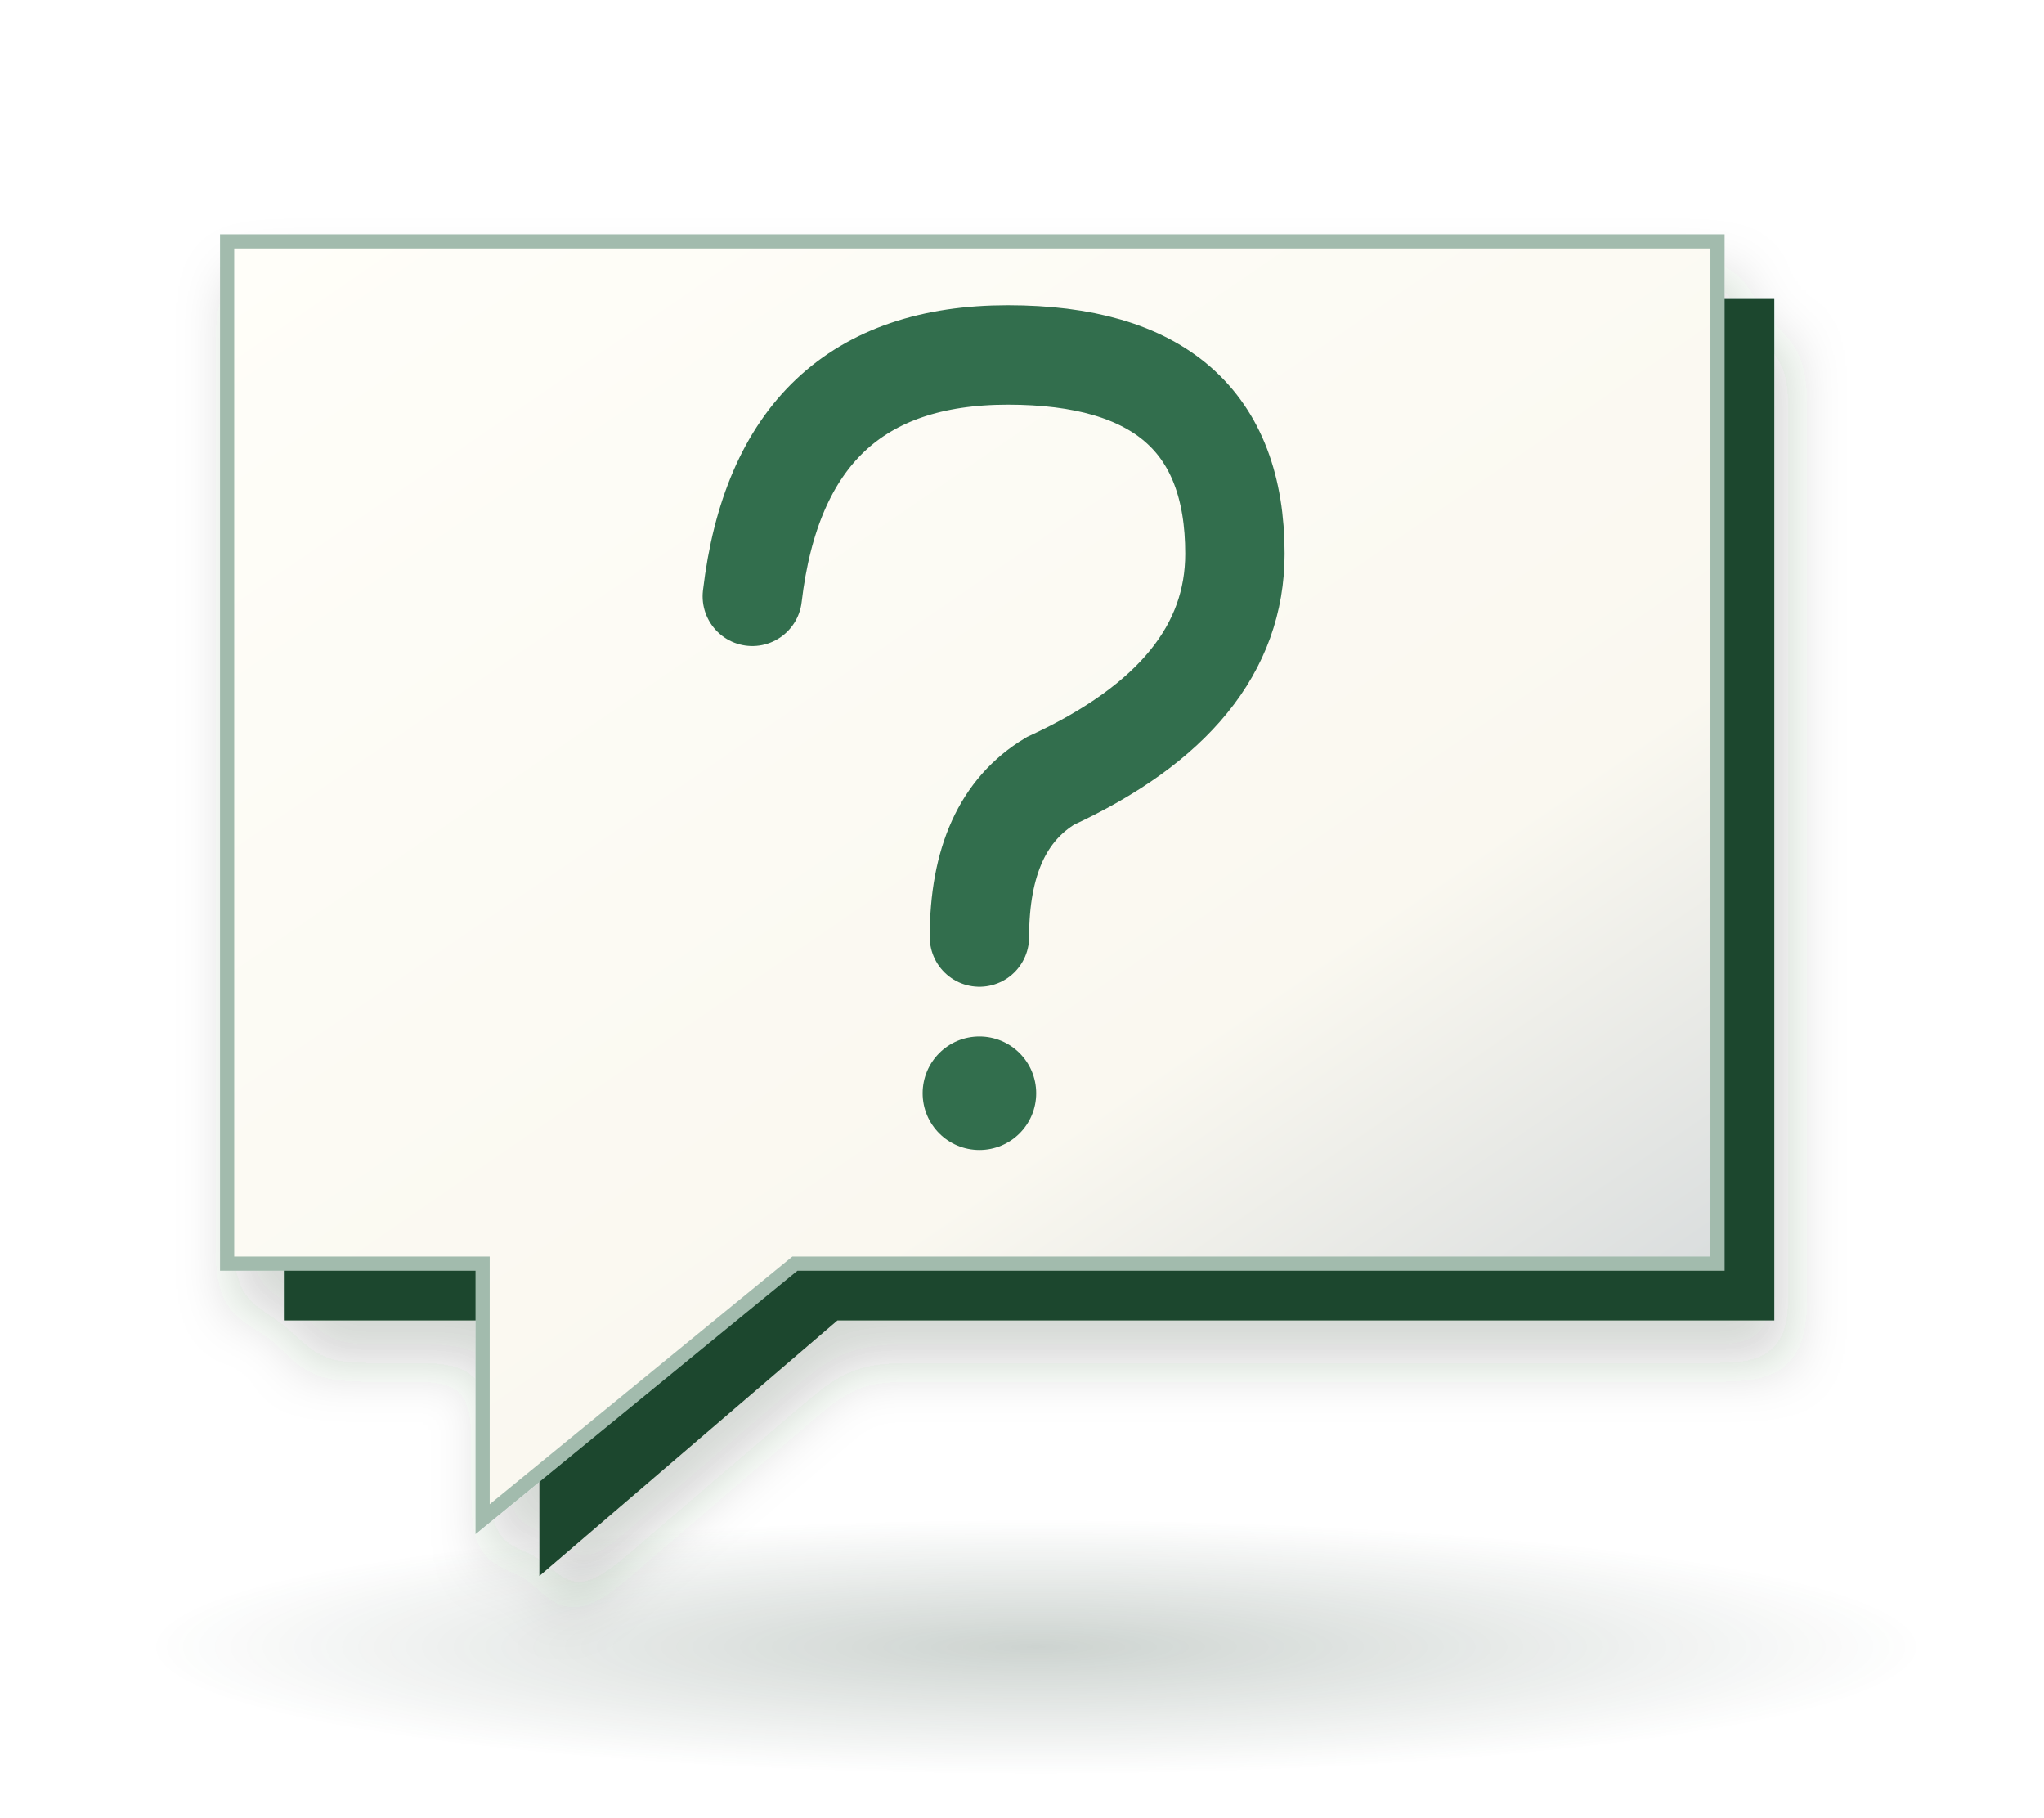
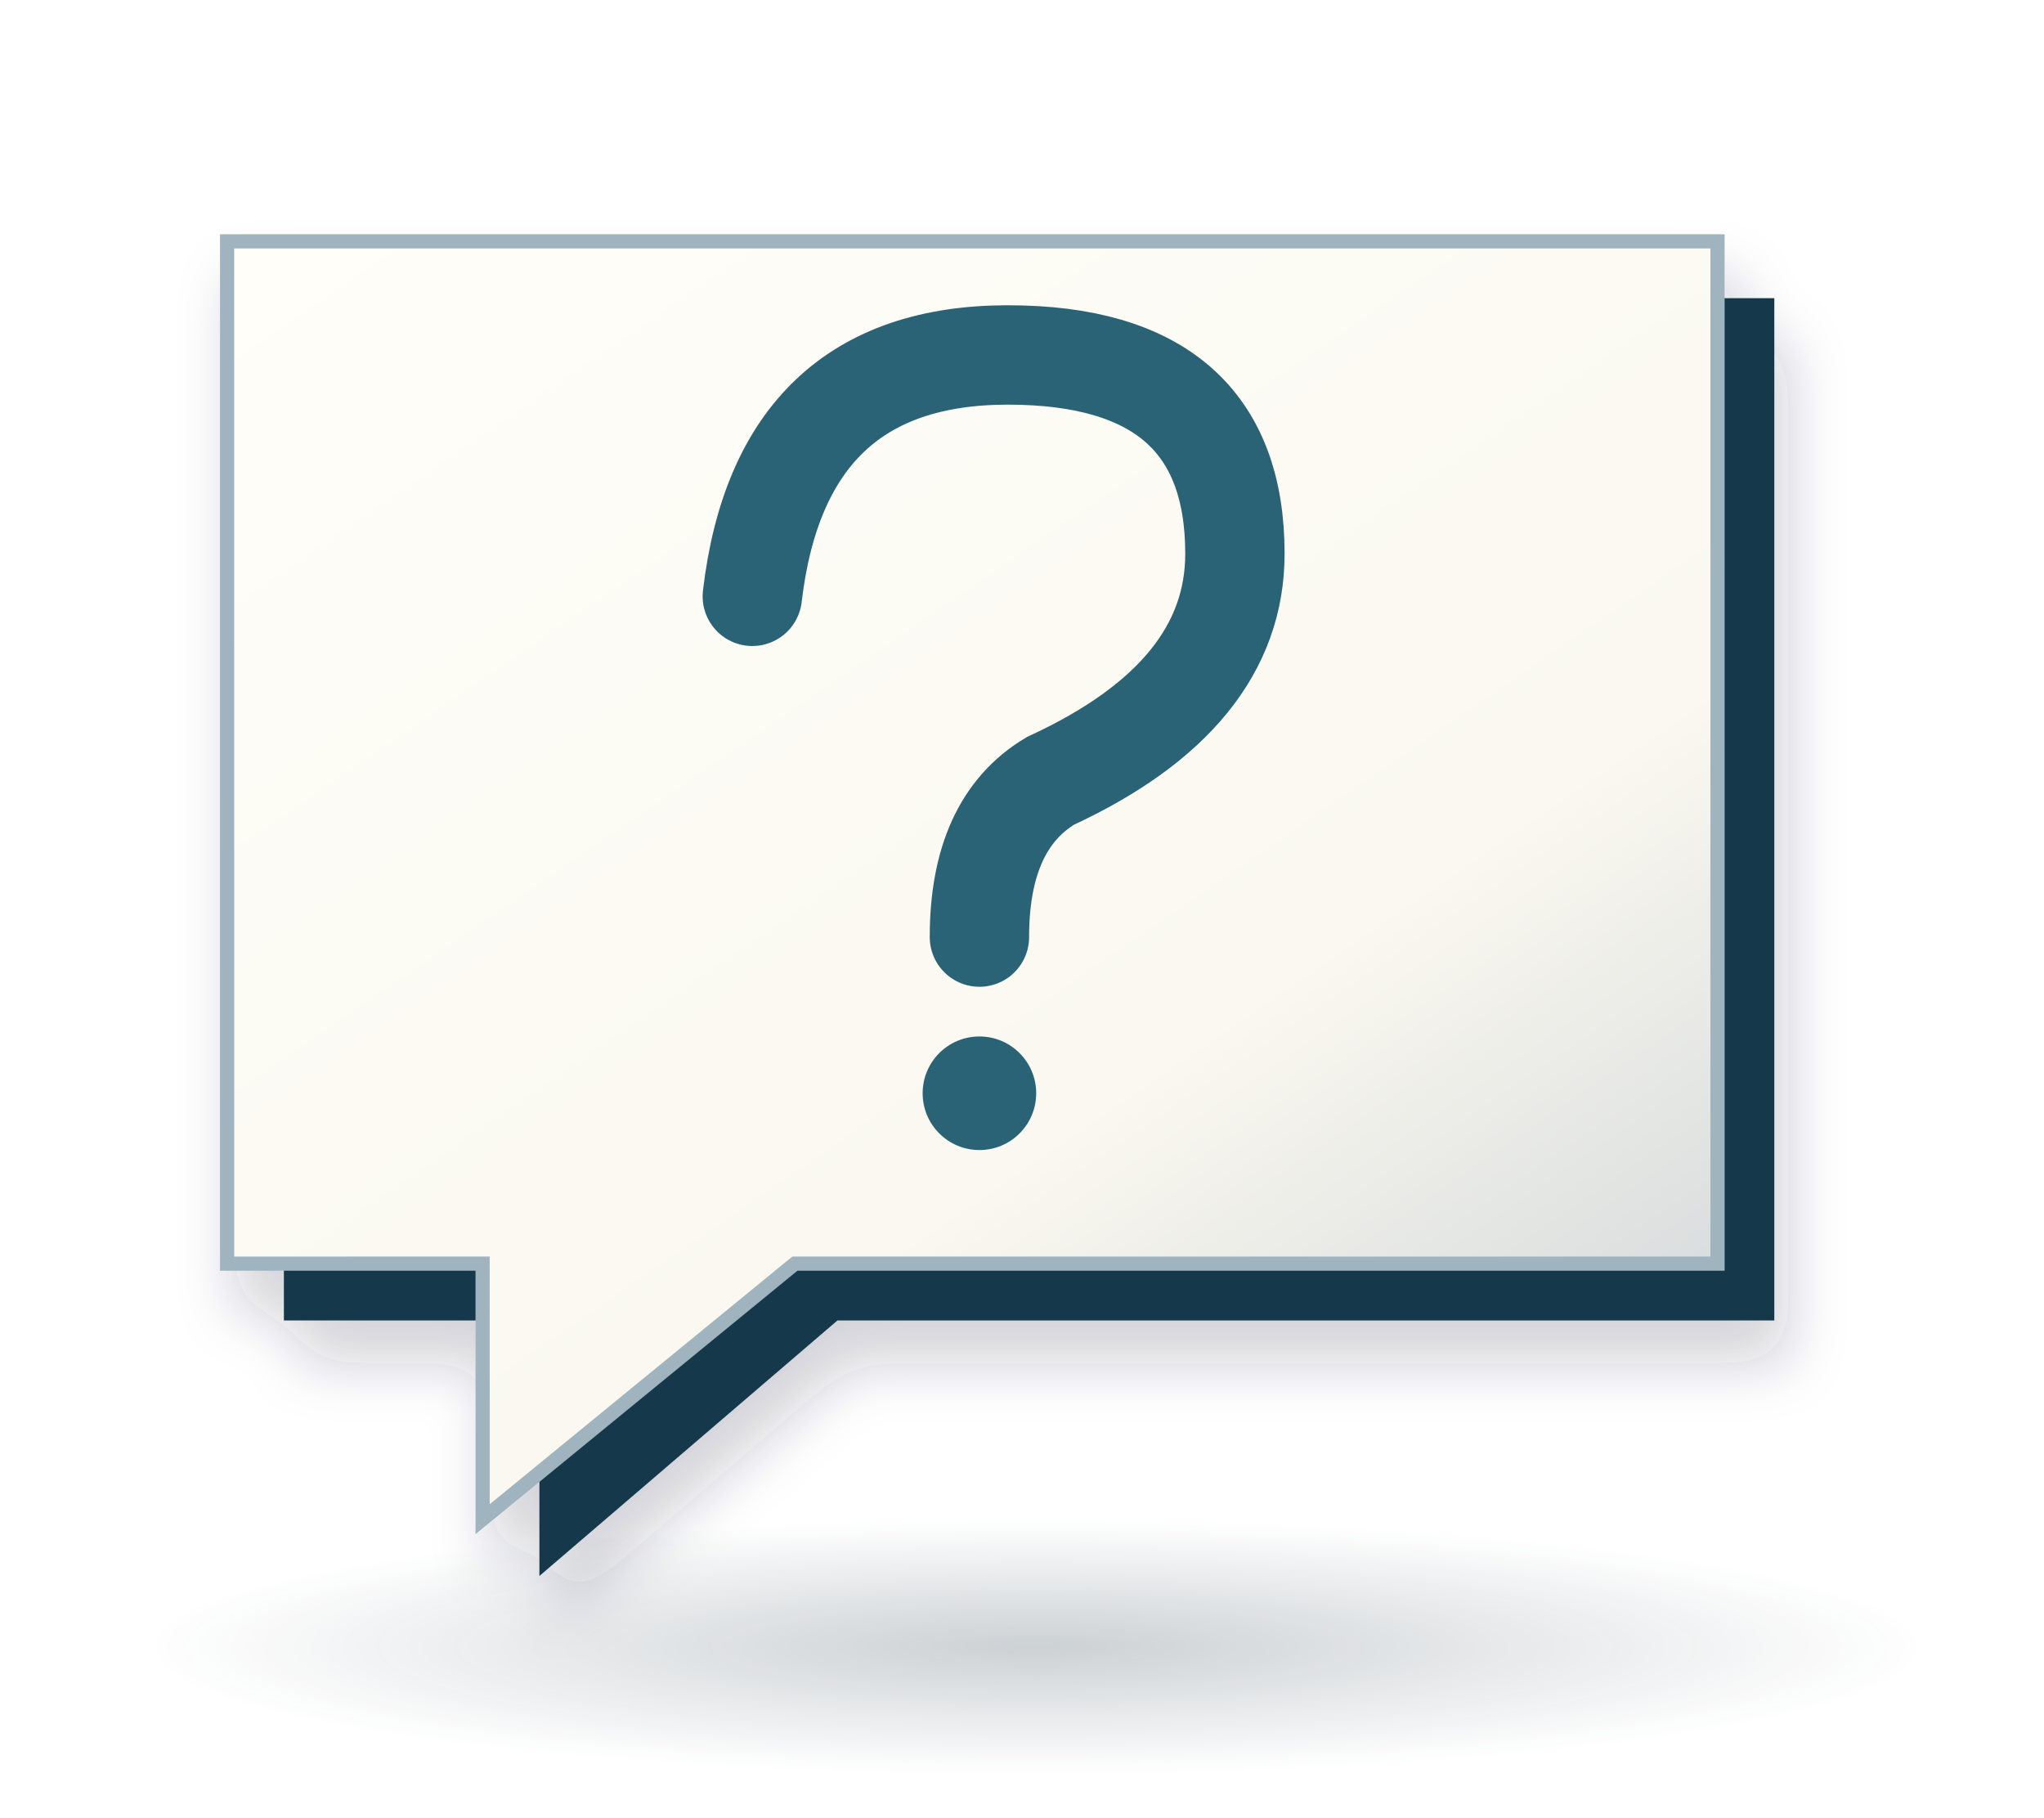
<svg xmlns="http://www.w3.org/2000/svg" width="144" height="128" viewBox="0 0 144 128" fill="none">
  <defs>
    <linearGradient id="paper" x1="0" y1="0" x2=".8" y2="1">
      <stop stop-color="#fffef9" />
      <stop offset=".7" stop-color="#faf8f0" />
      <stop offset="1" stop-color="#d7dbdc" />
    </linearGradient>
    <linearGradient id="edge" x2="0" y2="1">
      <stop stop-color="#e2ddd0" />
      <stop offset=".45" stop-color="#fdfbf3" />
      <stop offset=".7" stop-color="#c9c7bf" />
      <stop offset="1" stop-color="#ebe8de" />
    </linearGradient>
    <linearGradient id="ink" x1="0" y1="0" x2="1" y2="1">
-       <stop stop-color="#557563" />
-       <stop offset=".4" stop-color="#325240" />
-       <stop offset="1" stop-color="#1a3526" />
+       <stop stop-color="#526478" />
+       <stop offset=".4" stop-color="#2f4155" />
+       <stop offset="1" stop-color="#172738" />
    </linearGradient>
    <linearGradient id="metal" x1="0" y1="0" x2=".4" y2="1">
      <stop stop-color="#f0f3f4" />
      <stop offset=".23" stop-color="#a7b3bb" />
      <stop offset=".43" stop-color="#e8edef" />
      <stop offset=".7" stop-color="#8b9ba6" />
      <stop offset="1" stop-color="#c4cdd2" />
    </linearGradient>
    <linearGradient id="blue" x1="0" y1="0" x2="1" y2="1">
-       <stop stop-color="#71c295" />
-       <stop offset=".45" stop-color="#44a16e" />
-       <stop offset="1" stop-color="#247046" />
+       <stop stop-color="#6998ca" />
+       <stop offset=".45" stop-color="#3a71ab" />
+       <stop offset="1" stop-color="#1c4778" />
    </linearGradient>
    <linearGradient id="wood" x1="0" y1="0" x2="1" y2=".8">
      <stop stop-color="#e7bf77" />
      <stop offset=".28" stop-color="#b98844" />
      <stop offset=".55" stop-color="#d6a55f" />
      <stop offset="1" stop-color="#8a5b2e" />
    </linearGradient>
    <linearGradient id="pencil" x1="0" y1="0" x2="1" y2="0">
      <stop stop-color="#f1bc51" />
      <stop offset=".32" stop-color="#f7d17c" />
      <stop offset=".4" stop-color="#d99b32" />
      <stop offset=".83" stop-color="#e4ad47" />
      <stop offset="1" stop-color="#ae7425" />
    </linearGradient>
    <linearGradient id="glass" x1="0" y1="0" x2="1" y2="1">
      <stop stop-color="#fff" />
-       <stop offset="1" stop-color="#e0e8e4" />
+       <stop offset="1" stop-color="#dfe9e9" />
    </linearGradient>
    <radialGradient id="ground">
-       <stop stop-color="#1c3929" stop-opacity=".22" />
-       <stop offset="1" stop-color="#1c3929" stop-opacity="0" />
+       <stop stop-color="#192d3c" stop-opacity=".22" />
+       <stop offset="1" stop-color="#192d3c" stop-opacity="0" />
    </radialGradient>
    <filter id="lift" x="-25%" y="-25%" width="160%" height="170%">
-       <feDropShadow dx="1" dy="3" stdDeviation="2" flood-color="#233f30" flood-opacity=".2" />
+       <feDropShadow dx="1" dy="3" stdDeviation="2" flood-color="#203142" flood-opacity=".2" />
    </filter>
  </defs>
  <ellipse cx="73" cy="116" rx="62" ry="9" fill="url(#ground)" />
  <g filter="url(#lift)">
-     <path d="M20 21h105v72H59l-21 18V93H20Z" fill="#1b462e" />
-     <path d="M16 17h105v72H56l-22 18V89H16Z" fill="url(#paper)" stroke="#a2bbad" />
-     <path d="M53 42q2-17 18-17 16 0 16 14 0 10-13 16-5 3-5 11" fill="none" stroke="#326e4d" stroke-width="7" stroke-linecap="round" />
-     <circle cx="69" cy="77" r="4" fill="#326e4d" />
+     <path d="M20 21h105v72H59l-21 18V93H20Z" fill="#16384b" />
+     <path d="M16 17h105v72H56l-22 18V89H16Z" fill="url(#paper)" stroke="#9fb4be" />
+     <path d="M53 42q2-17 18-17 16 0 16 14 0 10-13 16-5 3-5 11" fill="none" stroke="#2c6374" stroke-width="7" stroke-linecap="round" />
+     <circle cx="69" cy="77" r="4" fill="#2c6374" />
  </g>
</svg>
